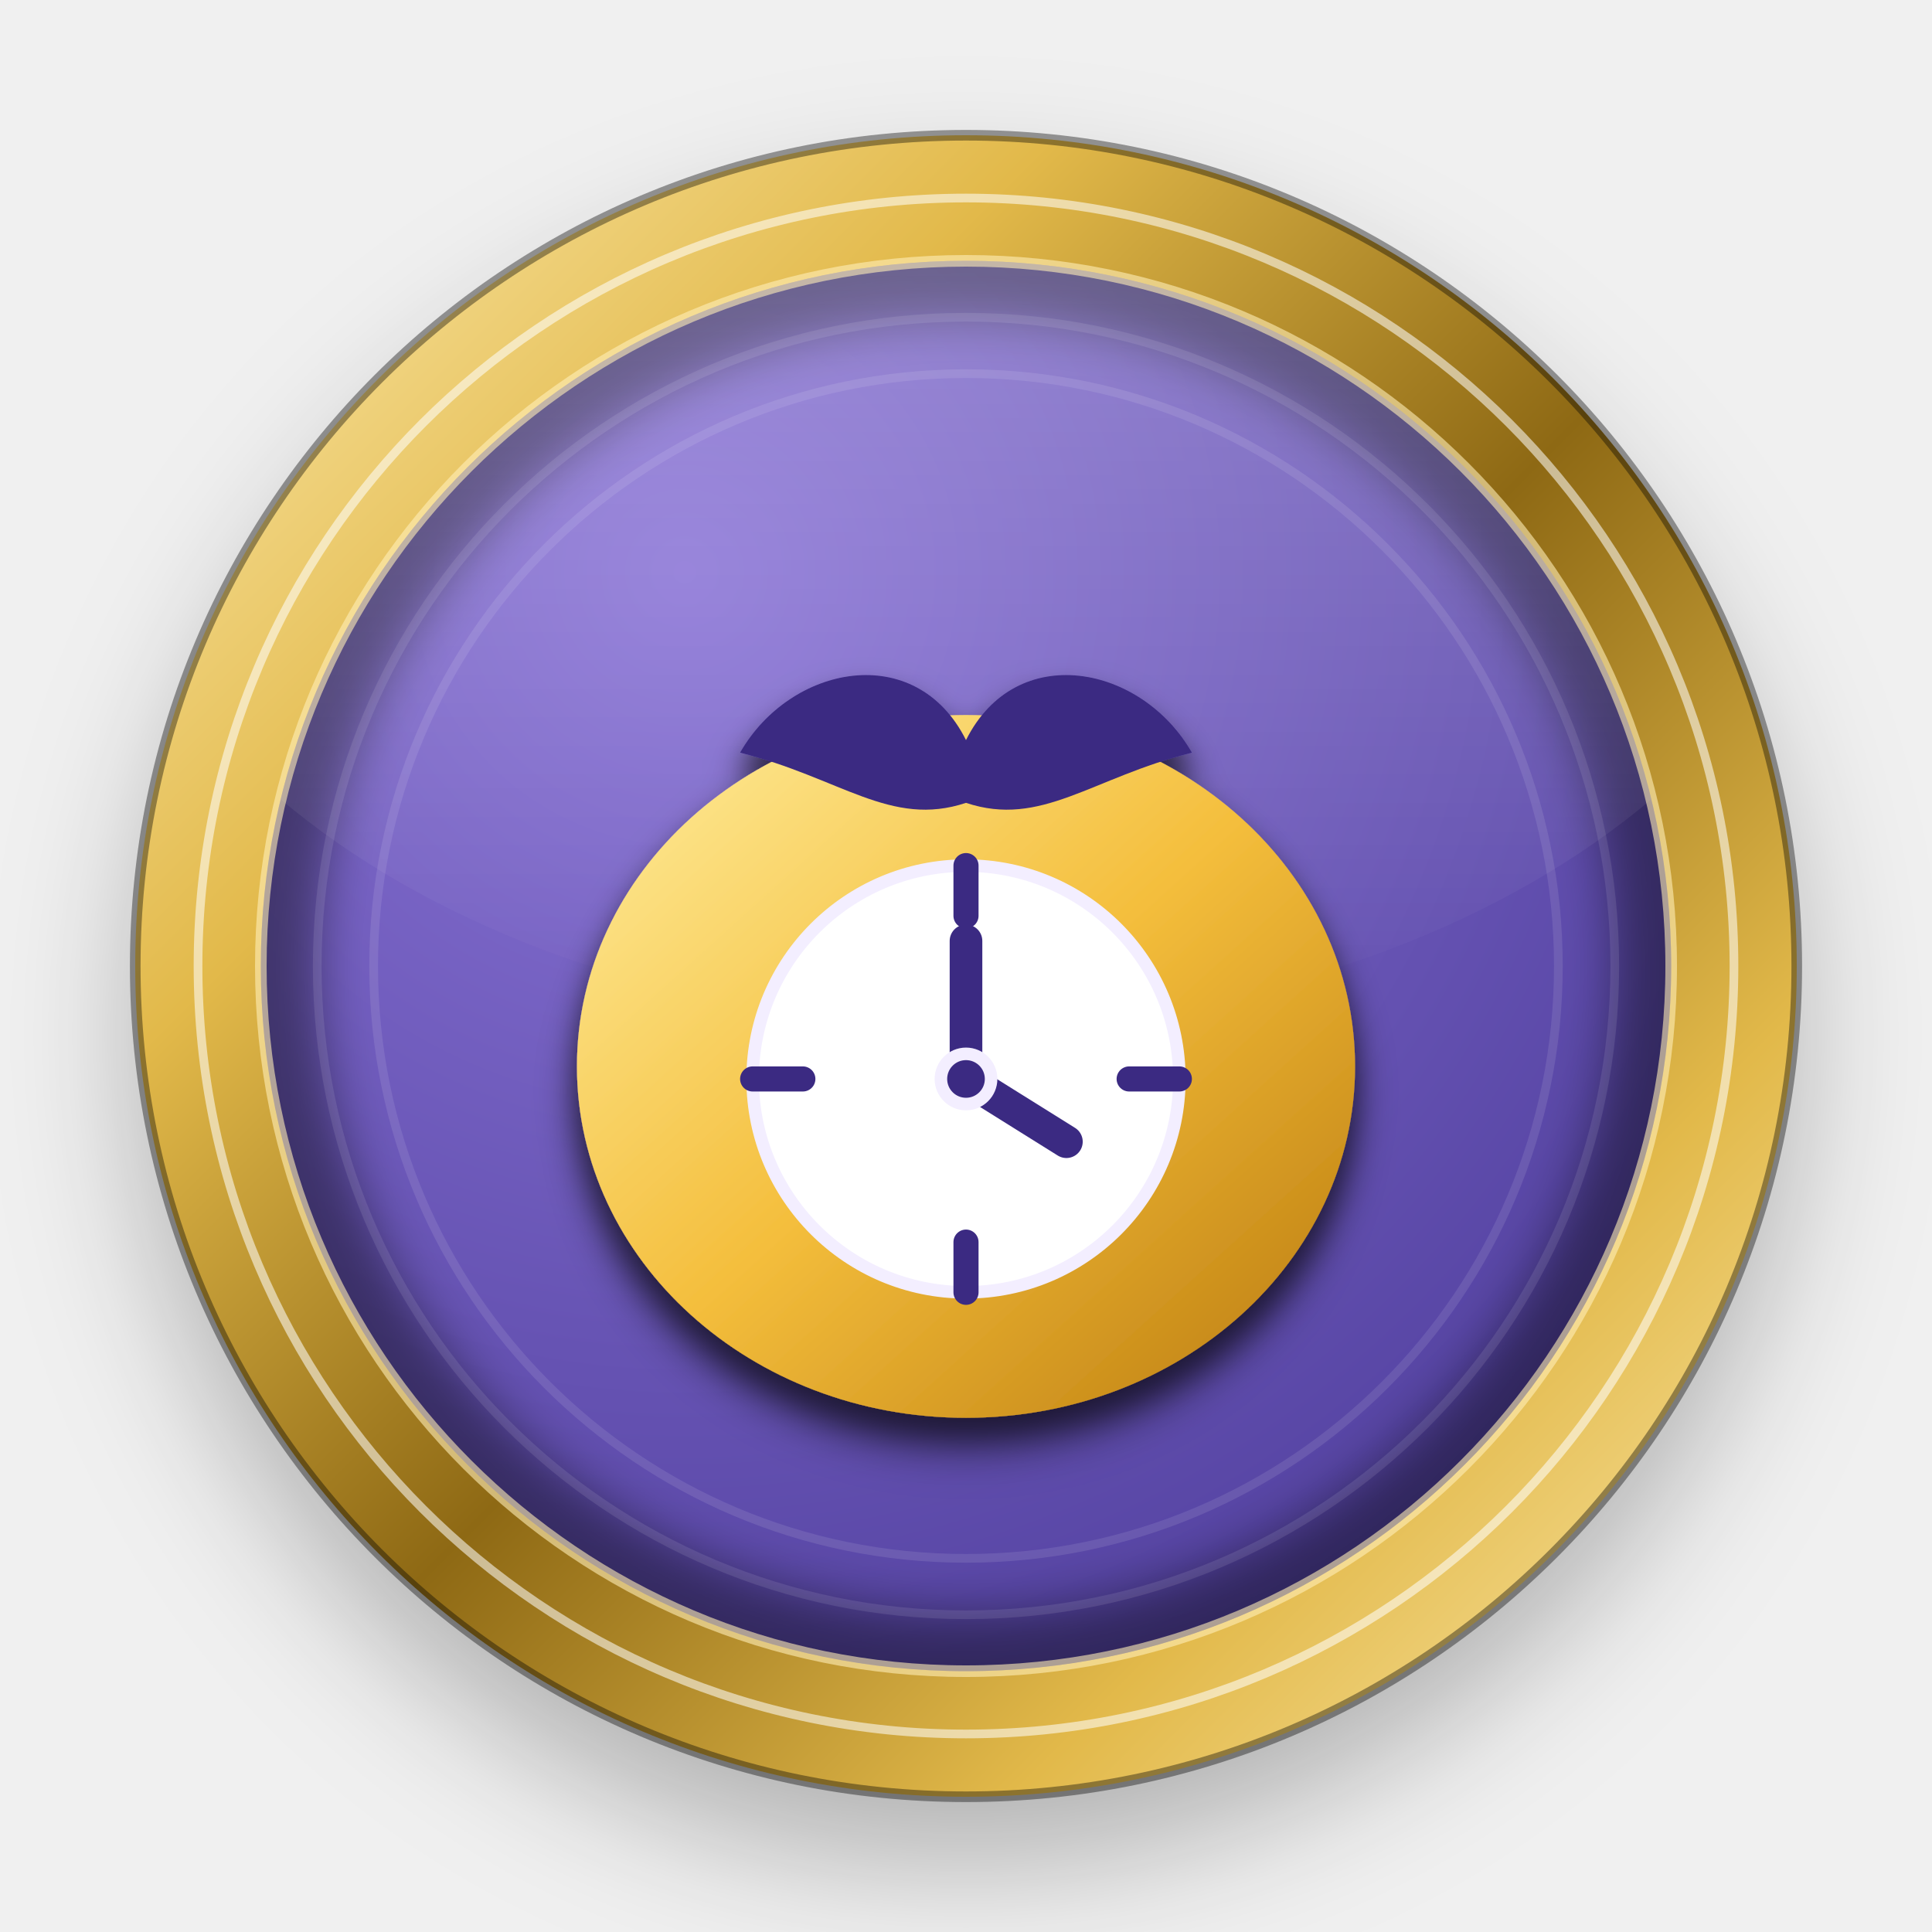
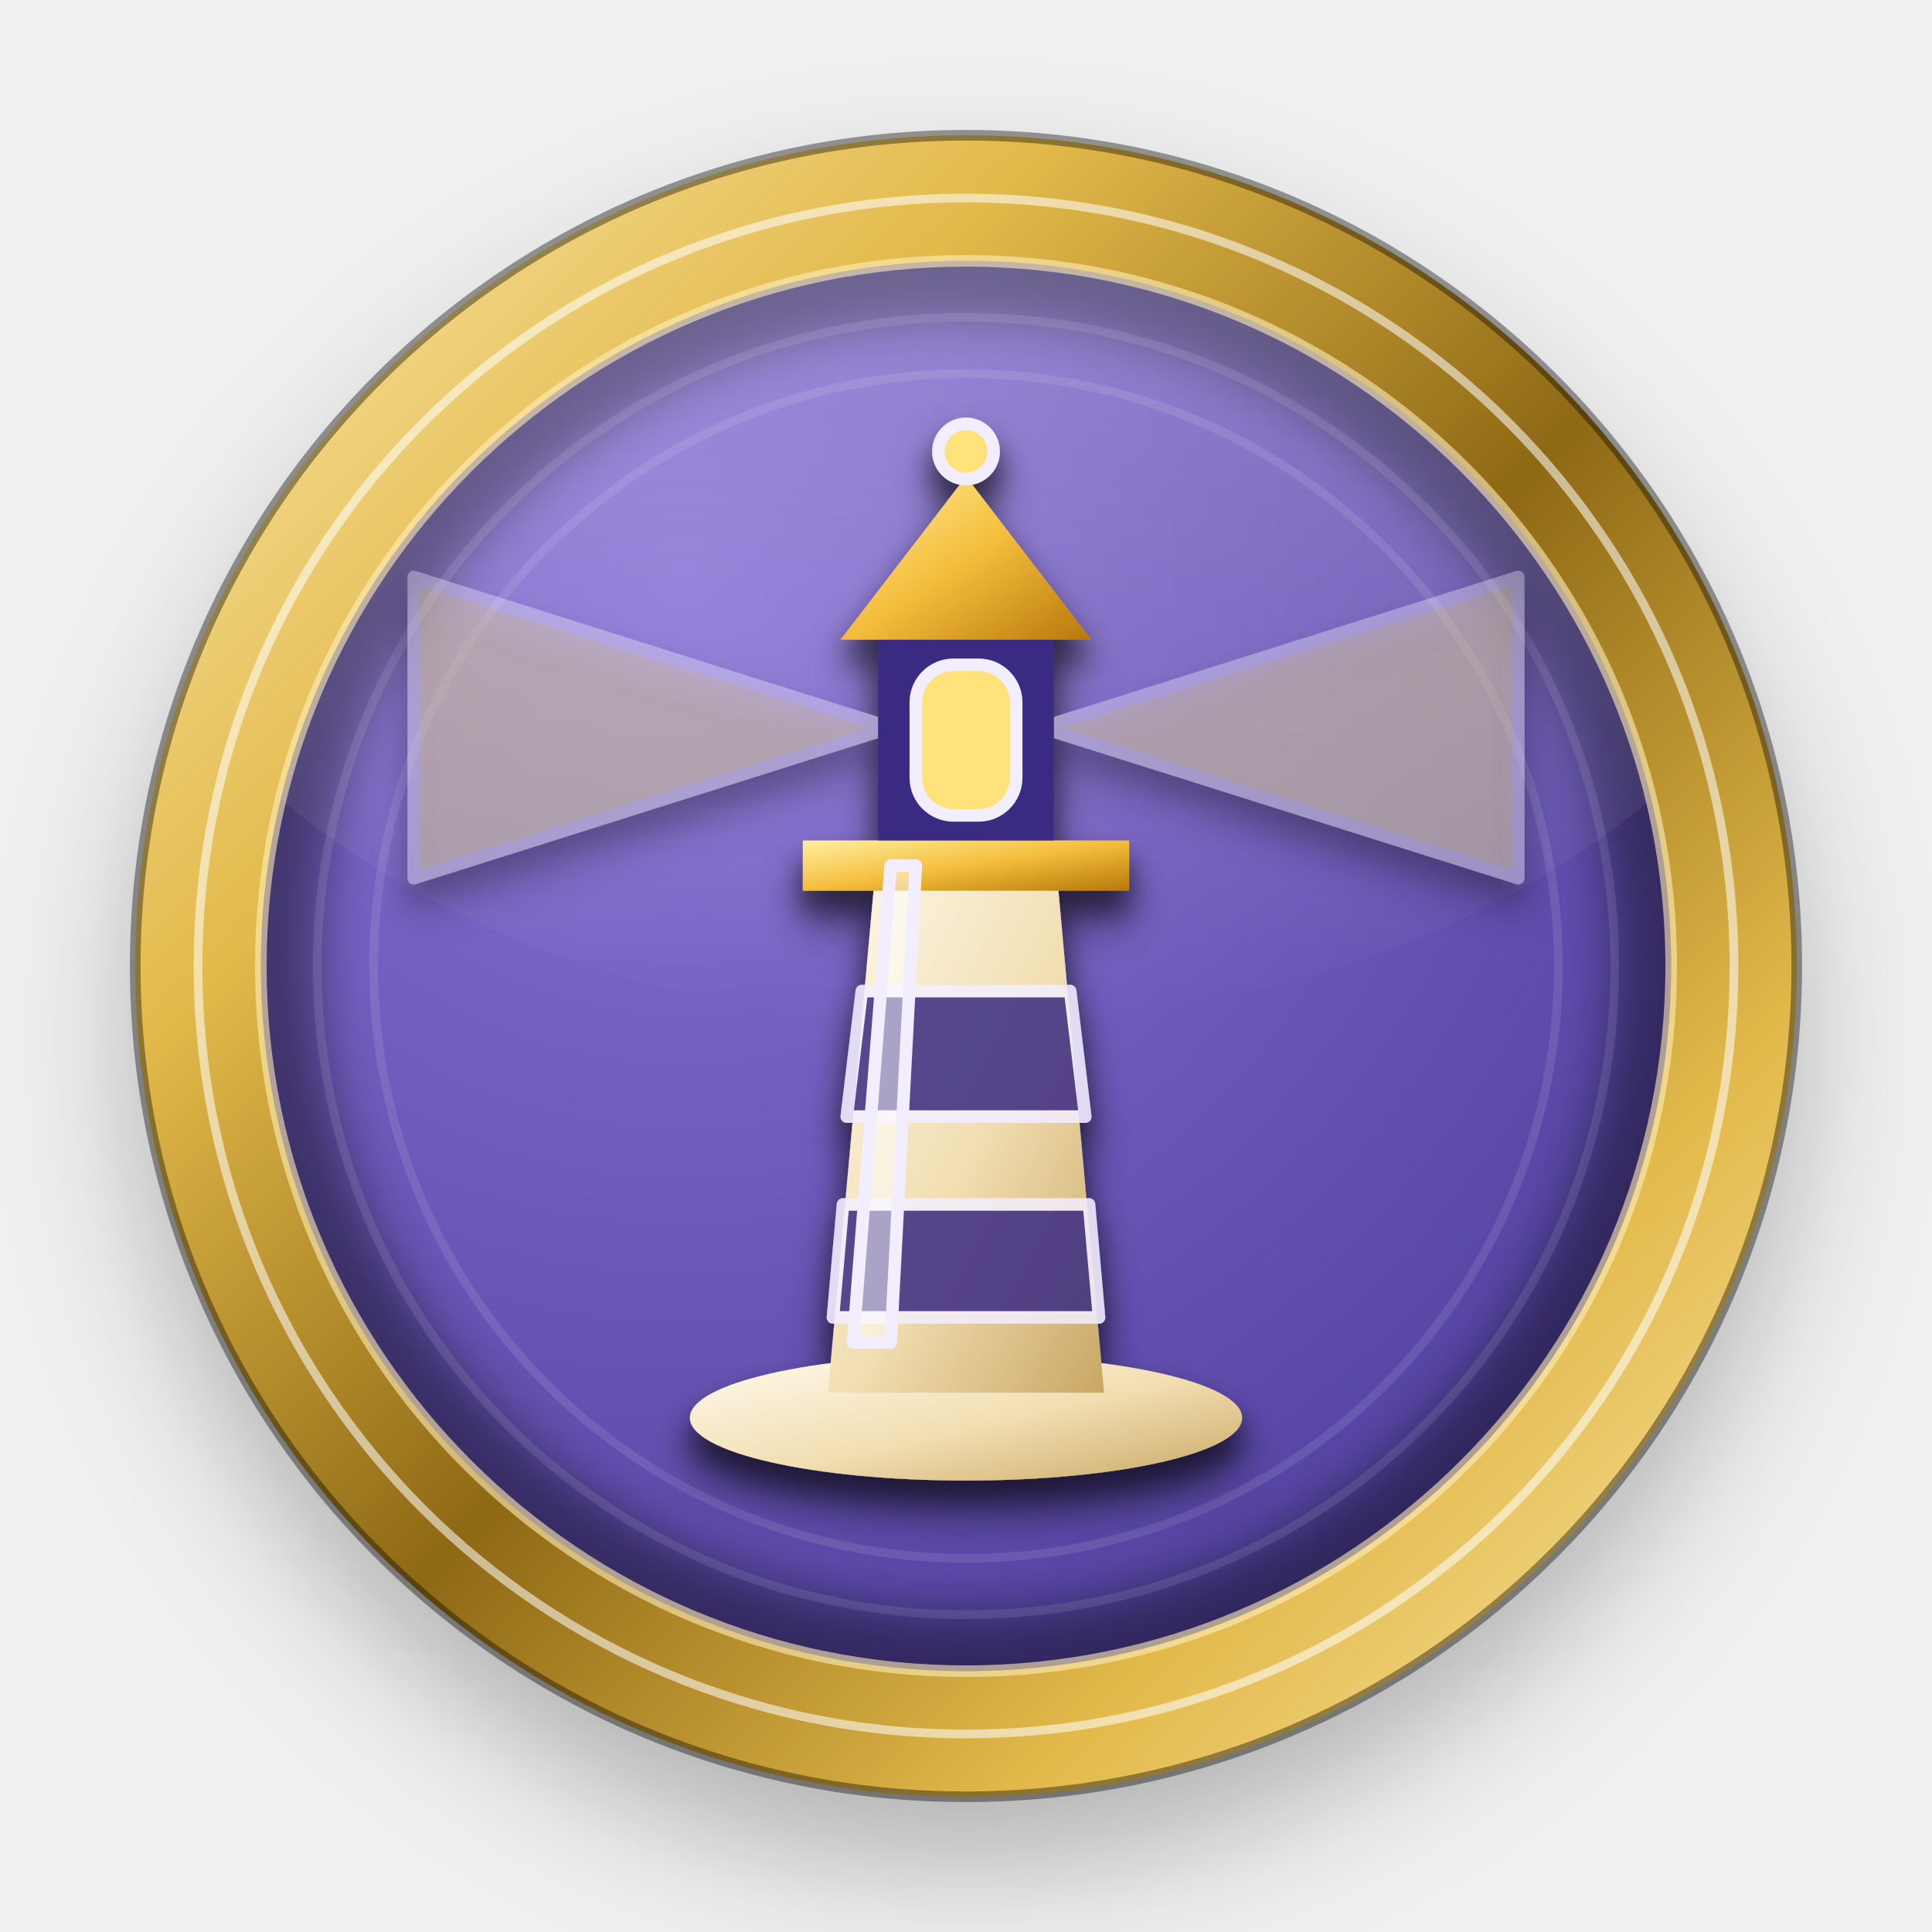
<svg xmlns="http://www.w3.org/2000/svg" viewBox="-100 -100 200 200" width="400" height="400">
  <defs>
    <filter id="blur8" x="-30%" y="-30%" width="160%" height="160%">
      <feGaussianBlur stdDeviation="7" />
    </filter>
    <filter id="blur3" x="-30%" y="-30%" width="160%" height="160%">
      <feGaussianBlur stdDeviation="2.6" />
    </filter>
    <filter id="emb" x="-20%" y="-20%" width="140%" height="140%">
      <feDropShadow dx="0" dy="1.6" stdDeviation="1.1" flood-color="#000" flood-opacity=".38" />
    </filter>
  </defs>
  <style>.mb15 .nf{fill:none} .mb15 .sf{fill:#F3EEFF;fill-opacity:.17} .mb15 .fl{fill:#F3EEFF;stroke:none} .mb15 .gl{fill:url(#b15g);stroke:none}</style>
  <defs>
    <radialGradient id="b15h" cx=".5" cy=".5" r=".5">
      <stop offset=".6" stop-color="#F3D58A" stop-opacity="0" />
      <stop offset=".82" stop-color="#F3D58A" stop-opacity=".95" />
      <stop offset="1" stop-color="#F3D58A" stop-opacity="0" />
    </radialGradient>
    <linearGradient id="b15r" x1="0" y1="0" x2="1" y2="1">
      <stop offset="0" stop-color="#FFEFB8" />
      <stop offset=".28" stop-color="#E2B94A" />
      <stop offset=".52" stop-color="#8E6914" />
      <stop offset=".76" stop-color="#E2B94A" />
      <stop offset="1" stop-color="#FFEFB8" />
    </linearGradient>
    <radialGradient id="b15p" cx=".3" cy=".22" r="1.15">
      <stop offset="0" stop-color="#8A74D6" />
      <stop offset="1" stop-color="#40308E" />
    </radialGradient>
    <radialGradient id="b15g" cx=".5" cy=".5" r=".5">
      <stop offset="0" stop-color="#C9BBFF" stop-opacity=".95" />
      <stop offset="1" stop-color="#C9BBFF" stop-opacity=".55" />
    </radialGradient>
    <linearGradient id="b15s" x1="0" y1="0" x2="0" y2="1">
      <stop offset="0" stop-color="#fff" stop-opacity=".34" />
      <stop offset="1" stop-color="#fff" stop-opacity="0" />
    </linearGradient>
    <clipPath id="b15c">
      <path d="M-73,0A73,73 0 1 0 73,0A73,73 0 1 0 -73,0Z" />
    </clipPath>
  </defs>
  <path d="M-86,0A86,86 0 1 0 86,0A86,86 0 1 0 -86,0Z" transform="translate(0 7)" fill="#000" opacity=".26" filter="url(#blur8)" />
  <path d="M-86,0A86,86 0 1 0 86,0A86,86 0 1 0 -86,0Z" fill="url(#b15r)" />
  <path d="M-86,0A86,86 0 1 0 86,0A86,86 0 1 0 -86,0Z" fill="none" stroke="#000" stroke-opacity=".38" stroke-width="1.1" />
  <path d="M-79.5,0A79.5,79.5 0 1 0 79.5,0A79.5,79.5 0 1 0 -79.5,0Z" fill="none" stroke="#fff" stroke-opacity=".55" stroke-width=".9" />
  <path d="M-73,0A73,73 0 1 0 73,0A73,73 0 1 0 -73,0Z" fill="url(#b15p)" />
  <g clip-path="url(#b15c)">
    <path d="M-73,0A73,73 0 1 0 73,0A73,73 0 1 0 -73,0Z" fill="none" stroke="#000" stroke-opacity=".42" stroke-width="12" filter="url(#blur3)" />
    <path d="M-67.16,0A67.16,67.16 0 1 0 67.16,0A67.16,67.16 0 1 0 -67.16,0Z" fill="none" stroke="#fff" stroke-opacity=".10" stroke-width=".9" />
    <path d="M-61.32,0A61.32,61.32 0 1 0 61.32,0A61.32,61.32 0 1 0 -61.32,0Z" fill="none" stroke="#fff" stroke-opacity=".10" stroke-width=".9" />
    <ellipse cx="0" cy="-58" rx="92" ry="64" fill="url(#b15s)" />
  </g>
  <path d="M-73,0A73,73 0 1 0 73,0A73,73 0 1 0 -73,0Z" fill="none" stroke="#FFEFB8" stroke-opacity=".6" stroke-width="1.2" />
  <g filter="url(#emb)" fill="none" stroke="#F3EEFF" stroke-linecap="round" stroke-linejoin="round" class="mb15" transform="scale(1.16)">
    <defs>
      <linearGradient id="iGold" x1="0" y1="0" x2="1" y2="1">
        <stop offset="0" stop-color="#FFF3B0" />
        <stop offset=".45" stop-color="#F6C443" />
        <stop offset="1" stop-color="#B97C0A" />
      </linearGradient>
      <linearGradient id="iFire" x1="0" y1="0" x2="0" y2="1">
        <stop offset="0" stop-color="#FFE27A" />
        <stop offset=".5" stop-color="#FF9A2E" />
        <stop offset="1" stop-color="#E8481A" />
      </linearGradient>
      <linearGradient id="iFire2" x1="0" y1="0" x2="0" y2="1">
        <stop offset="0" stop-color="#FFFBE0" />
        <stop offset="1" stop-color="#FFC24A" />
      </linearGradient>
      <linearGradient id="iWax" x1="0" y1="0" x2="1" y2="0">
        <stop offset="0" stop-color="#F3E7CF" />
        <stop offset=".5" stop-color="#FFFDF4" />
        <stop offset="1" stop-color="#D9C7A3" />
      </linearGradient>
      <linearGradient id="iWood" x1="0" y1="0" x2="0" y2="1">
        <stop offset="0" stop-color="#C98A52" />
        <stop offset="1" stop-color="#7A4A26" />
      </linearGradient>
      <linearGradient id="iGlass" x1="0" y1="0" x2="1" y2="1">
        <stop offset="0" stop-color="#FFF6D6" stop-opacity=".95" />
        <stop offset="1" stop-color="#FFC15A" stop-opacity=".55" />
      </linearGradient>
      <linearGradient id="iSteel" x1="0" y1="0" x2="1" y2="1">
        <stop offset="0" stop-color="#FFFFFF" />
        <stop offset="1" stop-color="#A9B6CC" />
      </linearGradient>
      <linearGradient id="iPaper" x1="0" y1="0" x2="1" y2="1">
        <stop offset="0" stop-color="#FFFFFF" />
        <stop offset="1" stop-color="#DDE3F2" />
      </linearGradient>
      <linearGradient id="iRed" x1="0" y1="0" x2="0" y2="1">
        <stop offset="0" stop-color="#FF7B6B" />
        <stop offset="1" stop-color="#C2352B" />
      </linearGradient>
      <linearGradient id="iBlue" x1="0" y1="0" x2="1" y2="1">
        <stop offset="0" stop-color="#8FD3FF" />
        <stop offset="1" stop-color="#2F6FD0" />
      </linearGradient>
      <linearGradient id="iBrown" x1="0" y1="0" x2="0" y2="1">
        <stop offset="0" stop-color="#B07A4C" />
        <stop offset="1" stop-color="#6B4126" />
      </linearGradient>
      <radialGradient id="iGlow">
        <stop offset="0" stop-color="#FFE9A8" stop-opacity=".85" />
        <stop offset="1" stop-color="#FFE9A8" stop-opacity="0" />
      </radialGradient>
      <linearGradient id="iSand" x1="0" y1="0" x2="0" y2="1">
        <stop offset="0" stop-color="#FFE29A" />
        <stop offset="1" stop-color="#E0A33A" />
      </linearGradient>
    </defs>
    <defs>
      <linearGradient id="cham" x1="0" y1="0" x2="1" y2="1">
        <stop offset="0" stop-color="#FFFBEF" />
        <stop offset=".55" stop-color="#F1DDB0" />
        <stop offset="1" stop-color="#C9A765" />
      </linearGradient>
      <linearGradient id="gld" x1="0" y1="0" x2="1" y2="1">
        <stop offset="0" stop-color="#FFEFA0" />
        <stop offset=".5" stop-color="#F4BE3C" />
        <stop offset="1" stop-color="#B8780C" />
      </linearGradient>
      <radialGradient id="glw">
        <stop offset="0" stop-color="#FFE9A8" stop-opacity=".5" />
        <stop offset="1" stop-color="#FFE9A8" stop-opacity="0" />
      </radialGradient>
      <filter id="bev" x="-25%" y="-25%" width="150%" height="150%">
        <feGaussianBlur in="SourceAlpha" stdDeviation="1.7" result="b" />
        <feSpecularLighting in="b" surfaceScale="3.2" specularConstant="1" specularExponent="18" lighting-color="#ffffff" result="s">
          <fePointLight x="-30" y="-70" z="80" />
        </feSpecularLighting>
        <feComposite in="s" in2="SourceAlpha" operator="in" result="s2" />
        <feComposite in="SourceGraphic" in2="s2" operator="arithmetic" k1="0" k2="1" k3=".9" k4="0" result="m" />
        <feDropShadow in="m" dx="0" dy="2.2" stdDeviation="1.6" flood-color="#000" flood-opacity=".5" />
      </filter>
    </defs>
    <g filter="url(#bev)">
      <g transform="scale(1.12)">
-         <ellipse cx="0" cy="8" rx="31" ry="28" fill="url(#gld)" stroke="#3A2A82" stroke-opacity="0" stroke-width="1.6" stroke-linejoin="round" />
-         <path d="M0,-18 C-4,-26 -14,-24 -18,-17 C-10,-15 -6,-11 0,-13 C6,-11 10,-15 18,-17 C14,-24 4,-26 0,-18Z" fill="#3A2A82" stroke="#3A2A82" stroke-opacity="0" stroke-width="1.6" stroke-linejoin="round" />
-         <circle cx="0" cy="9" r="17" fill="#fff" />
-         <g transform="translate(0 9)">
-           <path d="M0,-17 V-13" stroke="#3A2A82" stroke-width="2" stroke-linecap="round" transform="rotate(0)" />
-           <path d="M0,-17 V-13" stroke="#3A2A82" stroke-width="2" stroke-linecap="round" transform="rotate(90)" />
-           <path d="M0,-17 V-13" stroke="#3A2A82" stroke-width="2" stroke-linecap="round" transform="rotate(180)" />
-           <path d="M0,-17 V-13" stroke="#3A2A82" stroke-width="2" stroke-linecap="round" transform="rotate(270)" />
-           <path d="M0,0 V-11 M0,0 L8,5" stroke="#3A2A82" stroke-width="2.6" stroke-linecap="round" />
-           <circle r="2" fill="#3A2A82" />
-         </g>
+         <path d="M-6,-19 L-44,-31 L-44,-7 Z" fill="#FFF1B8" opacity=".35" />
+         <path d="M6,-19 L44,-31 L44,-7 Z" fill="#FFF1B8" opacity=".35" />
+         <ellipse cx="0" cy="36" rx="22" ry="5" fill="url(#cham)" stroke="#3A2A82" stroke-opacity="0" stroke-width="1.6" stroke-linejoin="round" />
+         <path d="M-11,34 L-7,-10 H7 L11,34Z" fill="url(#cham)" stroke="#3A2A82" stroke-opacity="0" stroke-width="1.6" stroke-linejoin="round" />
+         <path d="M-9.5,12 L-8.3,2 H8.3 L9.5,12Z M-10.6,28 L-9.8,19 H9.8 L10.6,28Z" fill="#3A2A82" opacity=".85" />
+         <path d="M-13,-10 H13 V-6 H-13Z" fill="url(#gld)" stroke="#3A2A82" stroke-opacity="0" stroke-width="1.6" stroke-linejoin="round" />
+         <path d="M-7,-26 H7 V-10 H-7Z" fill="#3A2A82" stroke="#3A2A82" stroke-opacity="0" stroke-width="1.6" stroke-linejoin="round" />
+         <rect x="-4" y="-24" width="8" height="12" rx="3" fill="#FFE27A" />
+         <path d="M-10,-26 L0,-39 L10,-26Z" fill="url(#gld)" stroke="#3A2A82" stroke-opacity="0" stroke-width="1.6" stroke-linejoin="round" />
+         <circle cx="0" cy="-41" r="2.2" fill="#FFE27A" />
+         <path d="M-9,30 L-6,-8 H-4 L-6,30Z" fill="#fff" fill-opacity="0.5" />
      </g>
    </g>
  </g>
</svg>
